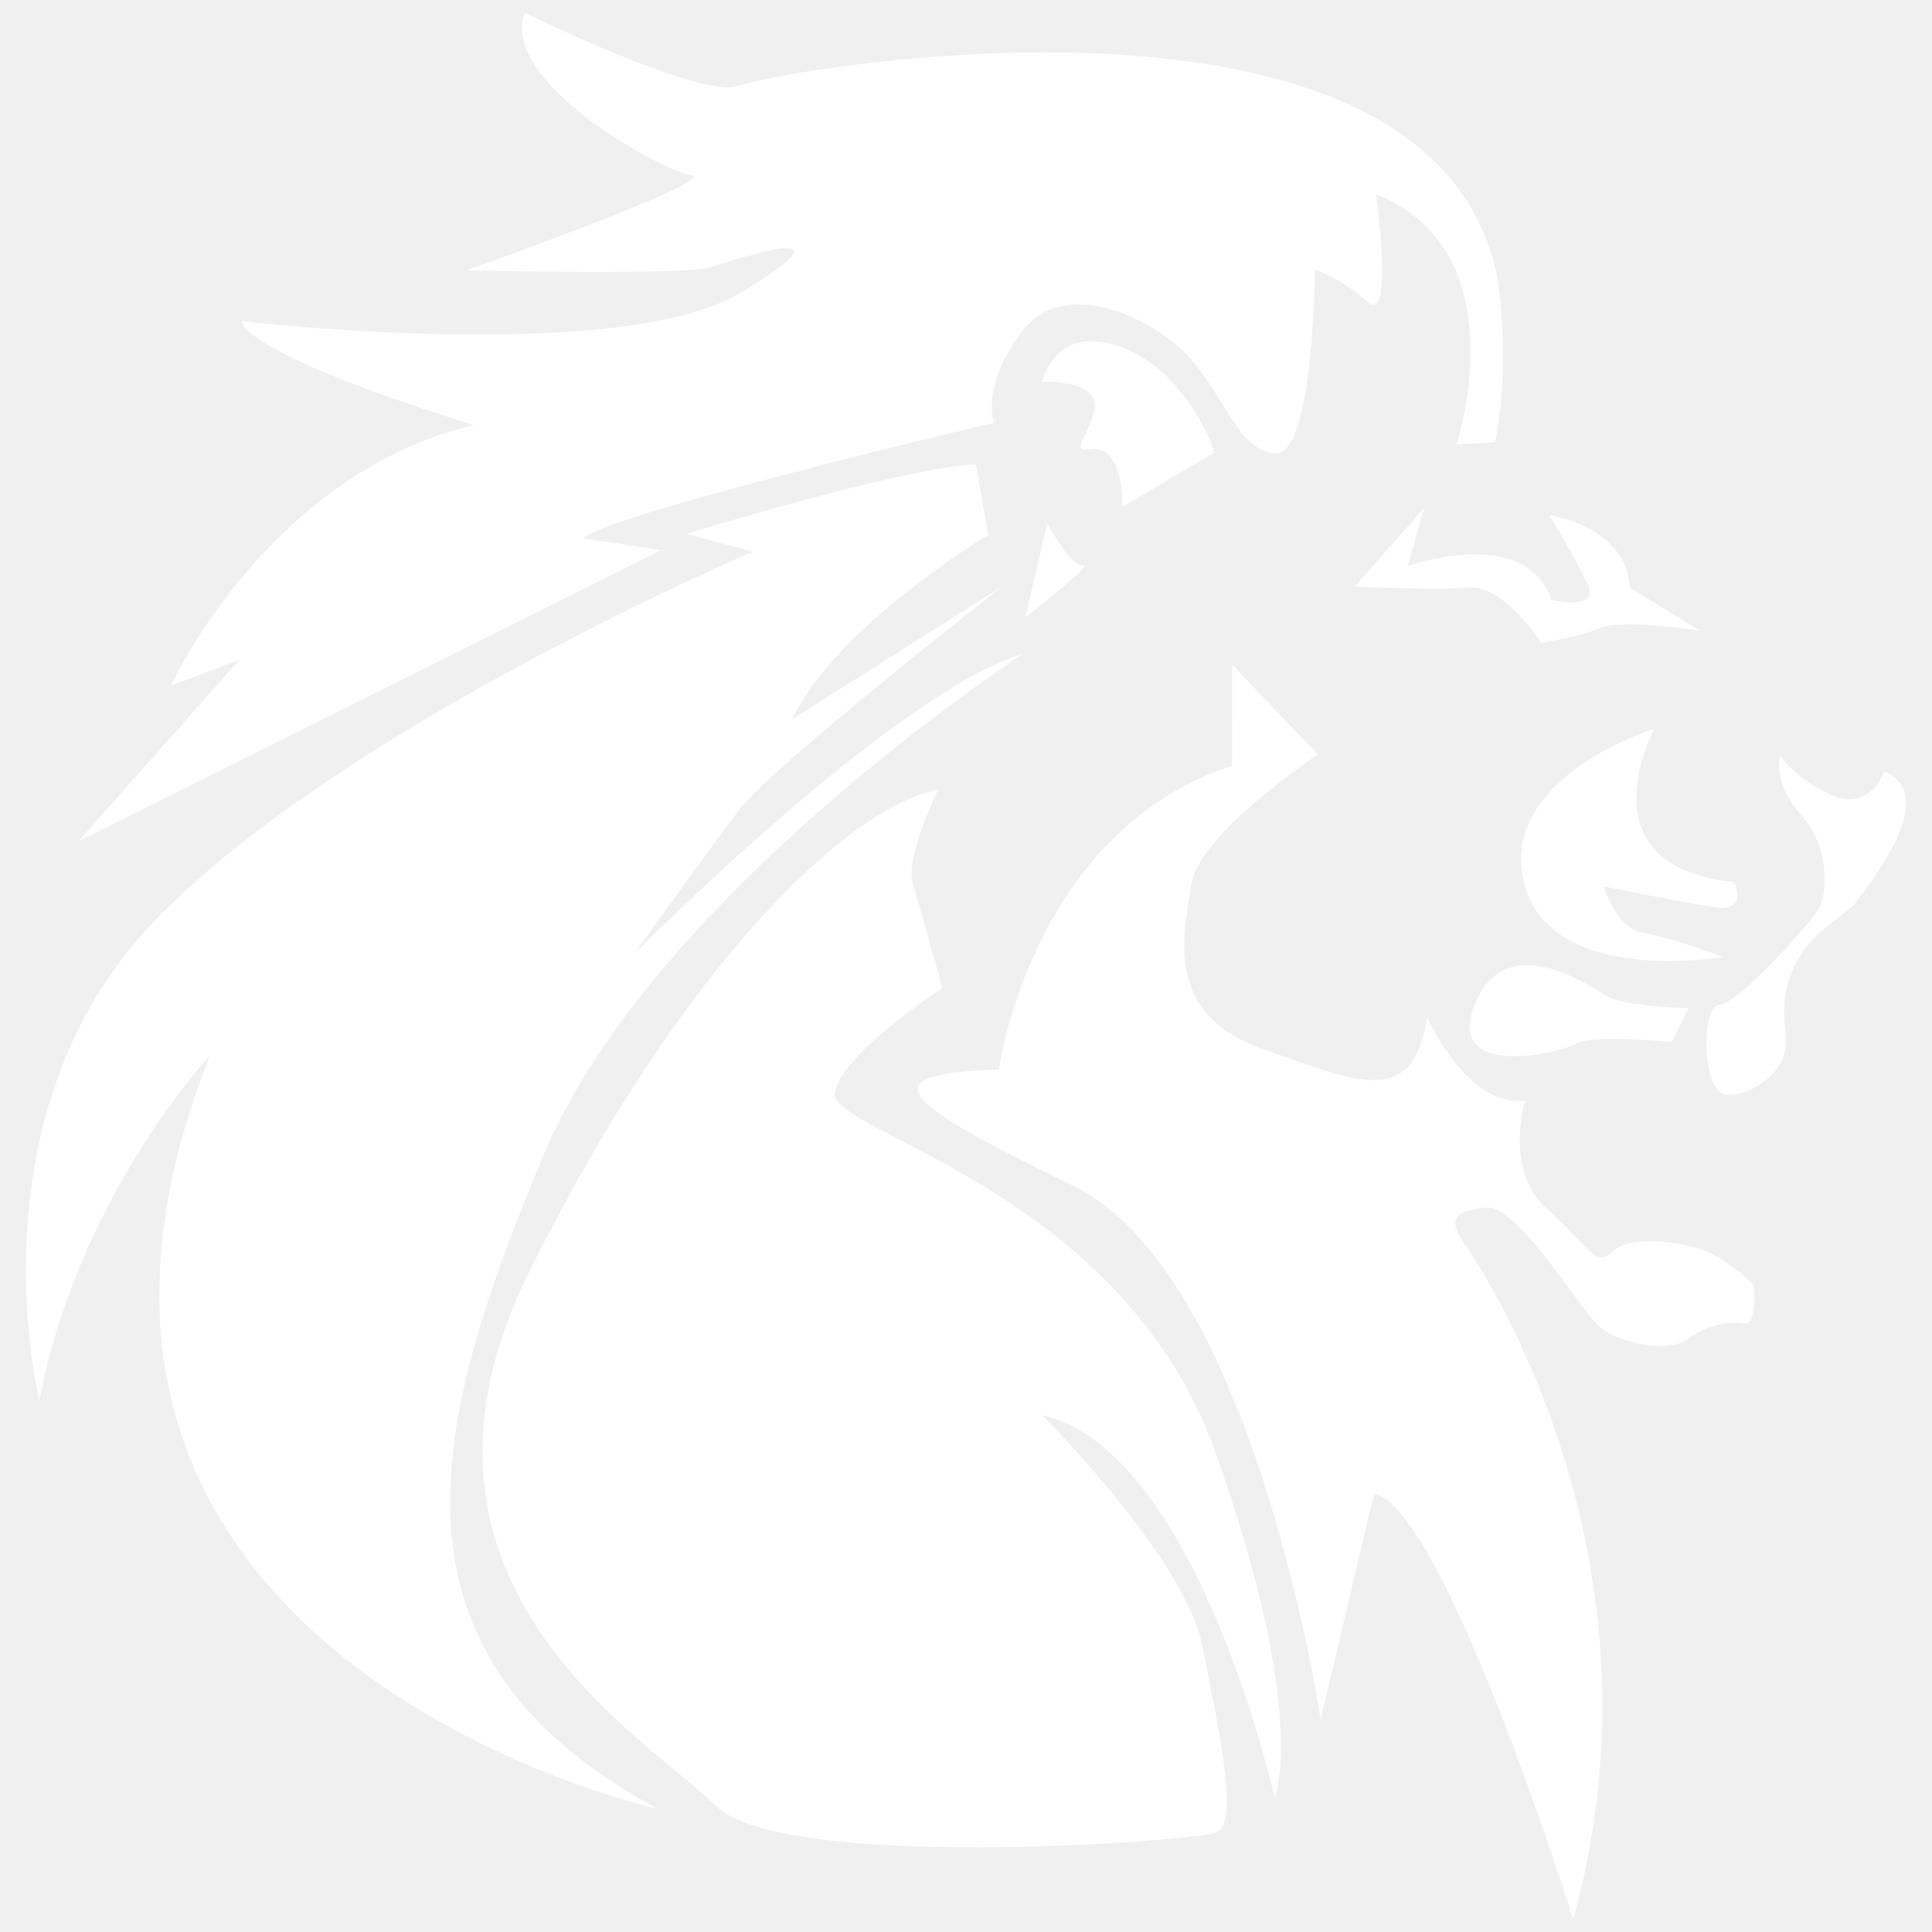
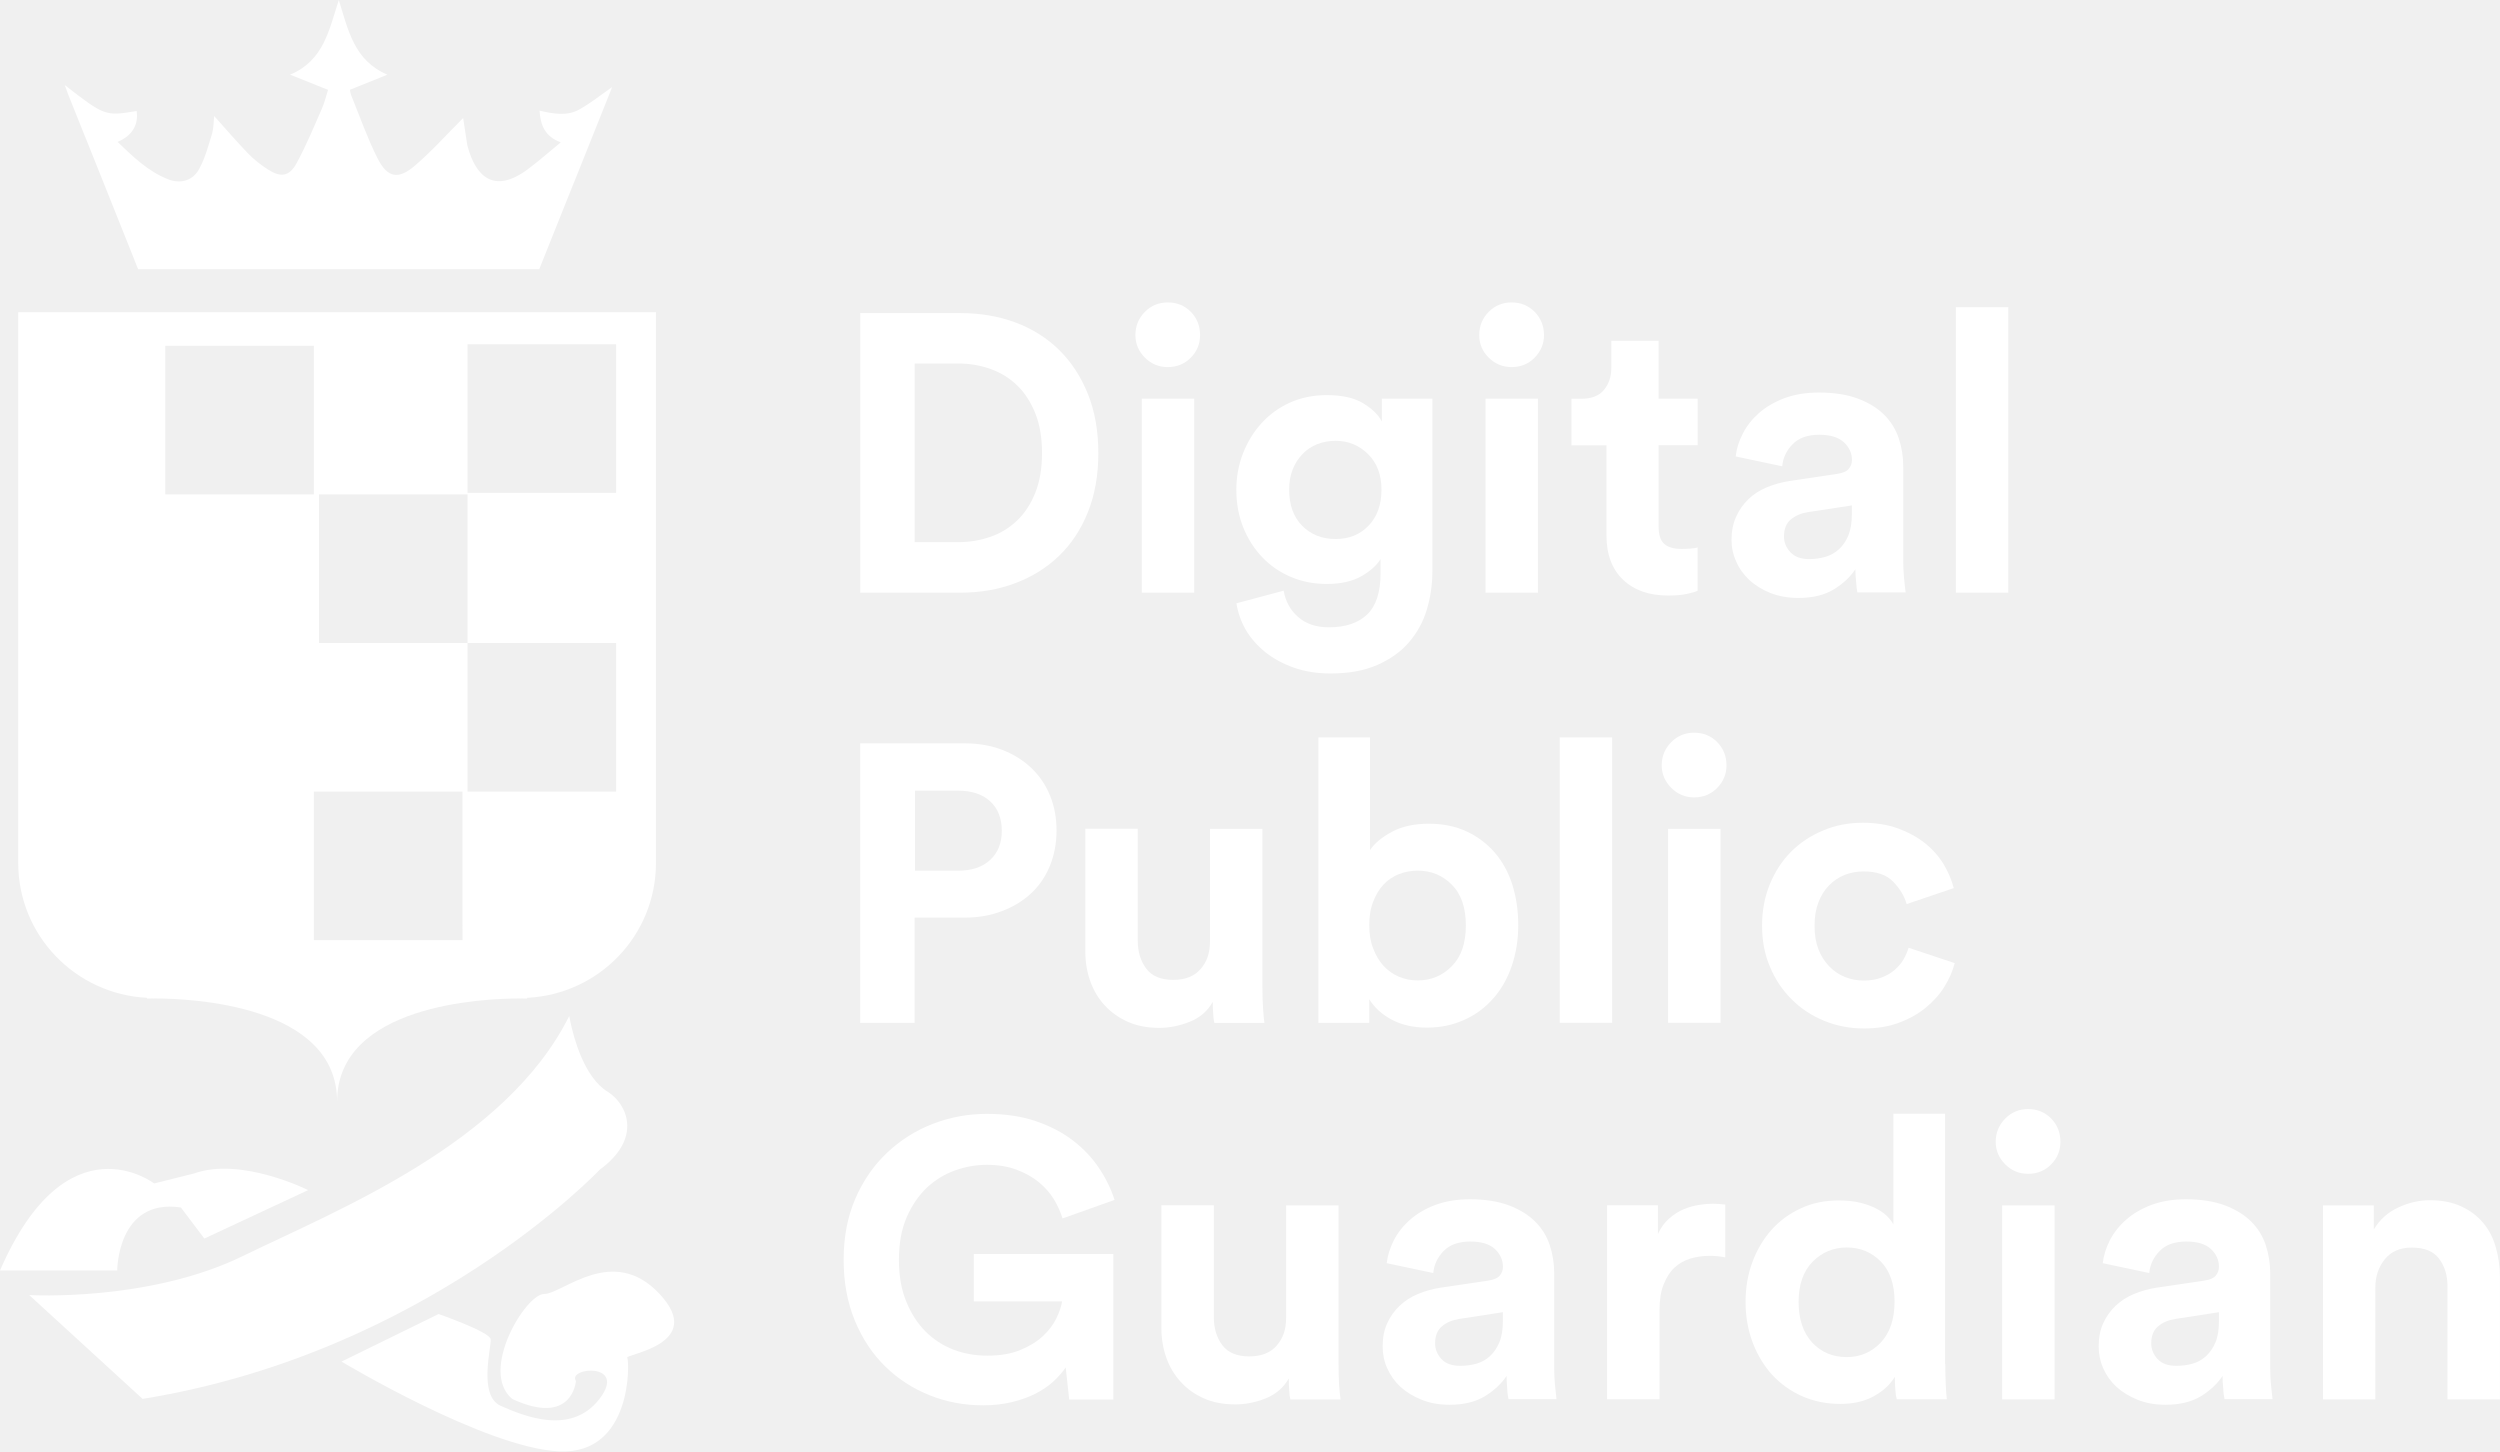
- <svg xmlns="http://www.w3.org/2000/svg" width="70px" height="70px" viewBox="0 0 70 70" version="1.1">
-   <defs />
-   <g id="Page-1" stroke="none" stroke-width="1" fill="none" fill-rule="evenodd">
-     <g id="noun_184473_cc" fill="#FFFFFF">
-       <g id="Group">
-         <path d="M52.773,16.101 C52.773,16.101 55.073,9.138 49.859,7.035 C49.859,7.035 50.515,11.811 49.544,10.934 C48.57,10.056 47.643,9.77 47.643,9.77 C47.643,9.77 47.596,16.487 46.221,16.424 C44.844,16.364 44.337,14.238 43.022,12.872 C41.707,11.503 38.61,10.009 37.067,11.971 C35.524,13.93 36.005,15.319 36.005,15.319 C36.005,15.319 22.368,18.524 21.113,19.499 L23.952,19.931 L2.84,30.479 L8.677,23.905 L6.185,24.846 C6.185,24.846 9.698,17.187 17.166,15.398 C17.166,15.398 9.223,13.017 8.738,11.631 C8.738,11.631 22.471,13.27 26.894,10.575 C31.316,7.884 26.665,9.369 25.785,9.677 C24.911,9.985 16.911,9.796 16.911,9.796 C16.911,9.796 26.131,6.512 25.048,6.349 C23.962,6.186 18.083,2.955 19.015,0.466 C19.015,0.466 25.459,3.633 26.782,3.101 C28.109,2.57 51.88,-1.731 54.248,10.039 C54.248,10.039 54.763,13.04 54.172,16.023 L52.773,16.101 L52.773,16.101 Z" id="Shape" />
-         <path d="M44.012,16.385 L40.668,18.364 C40.668,18.364 40.742,16.035 39.459,16.283 C38.178,16.524 41.629,13.827 37.756,13.827 C37.756,13.827 38.127,12.276 39.641,12.362 C41.148,12.44 43.027,13.749 44.012,16.385 L44.012,16.385 Z" id="Shape" />
-         <path d="M35.362,16.831 L35.806,19.382 C35.806,19.382 30.325,22.651 28.702,26.06 L36.352,21.221 C36.352,21.221 28.036,27.714 26.826,29.285 C25.622,30.858 22.983,34.555 22.983,34.555 C22.983,34.555 32.297,25.139 37.087,23.677 C37.087,23.677 23.578,32.451 19.649,41.948 C15.716,51.44 13.339,59.86 23.827,65.538 C23.827,65.538 -1.085,60.018 7.617,38.226 C7.617,38.226 2.824,43.351 1.429,50.744 C1.429,50.744 -1.16,40.412 5.579,33.387 C12.318,26.362 27.269,19.993 27.269,19.993 L24.873,19.342 C24.876,19.338 32.864,16.889 35.362,16.831 L35.362,16.831 Z" id="Shape" />
-         <path d="M37.945,18.975 C37.945,18.975 38.808,20.569 39.238,20.486 C39.664,20.404 37.15,22.366 37.15,22.366 L37.945,18.975 L37.945,18.975 Z" id="Shape" />
-         <path d="M33.991,28.614 C33.991,28.614 32.789,31.062 33.068,31.985 C33.339,32.902 34.148,35.802 34.148,35.802 C34.148,35.802 30.466,38.169 30.249,39.604 C30.034,41.032 40.658,43.081 44.053,52.661 C47.448,62.243 46.18,65.12 46.18,65.12 C46.18,65.12 43.375,52.556 37.757,51.268 C37.757,51.268 42.926,56.438 43.555,59.604 C44.184,62.77 44.923,66.098 44.047,66.407 C43.168,66.714 28.327,67.827 25.922,65.415 C23.522,63.003 13.569,57.407 19.161,46.112 C24.743,34.821 30.862,29.162 33.991,28.614 L33.991,28.614 Z" id="Shape" />
-         <path d="M61.585,22.847 C61.585,22.847 58.74,22.417 57.999,22.741 C57.259,23.067 55.839,23.293 55.839,23.293 C55.839,23.293 54.494,21.188 53.235,21.287 C51.973,21.393 49.088,21.249 49.088,21.249 L51.599,18.408 L50.998,20.515 C50.998,20.515 55.25,18.963 56.215,21.737 C56.215,21.737 57.948,22.149 57.539,21.207 C57.129,20.269 56.125,18.658 56.125,18.658 C56.125,18.658 58.969,19.089 59.049,21.291 L61.585,22.847 L61.585,22.847 Z" id="Shape" />
-         <path d="M68.281,27.953 C68.281,27.953 67.796,29.34 66.482,28.853 C65.177,28.363 64.492,27.377 64.492,27.377 C64.492,27.377 64.209,28.361 65.271,29.544 C66.339,30.732 66.214,32.467 65.855,32.998 C65.497,33.531 62.994,36.37 62.295,36.407 C61.597,36.447 61.683,39.532 62.496,39.657 C63.308,39.78 64.54,38.941 64.67,38.084 C64.799,37.229 64.365,36.434 64.99,35.061 C65.608,33.696 66.936,33.165 67.293,32.631 C67.652,32.099 70.359,28.853 68.281,27.953 L68.281,27.953 Z" id="Shape" />
-         <path d="M62.833,31.954 C62.833,31.954 63.354,33.059 62.139,32.876 C60.923,32.689 58.104,32.115 58.104,32.115 C58.104,32.115 58.561,33.646 59.506,33.789 C60.453,33.934 62.422,34.671 62.422,34.671 C62.422,34.671 56.163,35.774 55.216,31.972 C54.27,28.174 59.938,26.401 59.938,26.401 C59.938,26.401 57.238,31.403 62.833,31.954 L62.833,31.954 Z" id="Shape" />
-         <path d="M44.643,24.085 L47.751,27.332 C47.751,27.332 43.441,30.191 43.162,32.051 C42.877,33.906 42.174,36.727 45.721,37.995 C49.268,39.263 51.208,40.141 51.706,36.849 C51.706,36.849 53.146,40.142 55.264,39.878 C55.264,39.878 54.466,42.388 56.053,43.8 C57.639,45.21 57.802,45.966 58.451,45.331 C59.101,44.694 61.263,45.022 62.037,45.436 C62.805,45.839 63.527,46.54 63.527,46.54 C63.527,46.54 63.716,48.03 63.177,47.946 C62.631,47.866 61.779,48.028 61.152,48.518 C60.523,49.007 58.629,48.723 57.904,48.024 C57.179,47.331 54.967,43.637 53.845,43.753 C52.72,43.876 52.406,44.126 53.083,45.101 C53.765,46.083 60.638,56.489 56.997,69.534 C56.997,69.534 52.334,54.646 49.783,54.114 L47.848,62.302 C47.848,62.302 45.452,46.145 38.873,42.956 C32.3,39.768 31.595,38.93 36.191,38.746 C36.191,38.746 37.353,30.149 44.638,27.743 L44.643,24.085 L44.643,24.085 Z" id="Shape" />
-         <path d="M61.17,36.53 L60.568,37.753 C60.568,37.753 57.703,37.469 57.101,37.816 C56.492,38.164 52.33,39.138 53.437,36.379 C54.549,33.626 57.558,35.691 58.189,36.078 C58.827,36.468 61.17,36.53 61.17,36.53 L61.17,36.53 Z" id="Shape" />
-       </g>
-     </g>
+ <svg xmlns="http://www.w3.org/2000/svg" version="1.1" id="Ebene_1" x="0px" y="0px" width="46.664px" height="27.093px" viewBox="7.311 16.184 46.664 27.093" enable-background="new 7.311 16.184 46.664 27.093" xml:space="preserve">
+   <g>
+     <path fill="#FFFFFF" d="M18.479,18.456c0.089-0.219,0.176-0.439,0.258-0.647c-0.205,0.142-0.398,0.299-0.614,0.419   c-0.229,0.128-0.483,0.081-0.741,0.021c0.017,0.277,0.105,0.485,0.396,0.592c-0.218,0.179-0.41,0.349-0.614,0.501   c-0.642,0.478-0.974,0.12-1.121-0.413c-0.008-0.027-0.013-0.056-0.017-0.083c-0.025-0.164-0.051-0.327-0.07-0.459   c-0.297,0.296-0.582,0.617-0.904,0.892c-0.31,0.264-0.51,0.223-0.694-0.14c-0.189-0.374-0.327-0.772-0.486-1.161   c-0.019-0.044-0.024-0.092-0.03-0.118c0.246-0.1,0.473-0.191,0.7-0.282c-0.626-0.267-0.731-0.834-0.907-1.394   c-0.182,0.556-0.278,1.13-0.91,1.394c0.232,0.093,0.463,0.186,0.709,0.283c-0.034,0.107-0.062,0.229-0.111,0.342   c-0.153,0.348-0.297,0.701-0.479,1.033c-0.135,0.244-0.295,0.264-0.53,0.112c-0.134-0.085-0.262-0.185-0.372-0.299   c-0.216-0.223-0.418-0.46-0.633-0.699c-0.013,0.115-0.01,0.227-0.039,0.327c-0.07,0.226-0.13,0.46-0.244,0.665   c-0.119,0.22-0.354,0.277-0.578,0.188c-0.375-0.147-0.654-0.422-0.943-0.698c0.271-0.111,0.396-0.319,0.356-0.576   c-0.587,0.098-0.595,0.095-1.341-0.484c0.027,0.075,0.045,0.127,0.064,0.177c0.437,1.086,0.872,2.173,1.305,3.26h7.487   C17.742,20.292,18.11,19.374,18.479,18.456z" />
+   </g>
+   <g>
+     <path fill="#FFFFFF" d="M17.936,35.148c0,0,0.006,0.039,0.021,0.105c0.058,0.281,0.254,1.043,0.7,1.311   c0.352,0.222,0.66,0.859-0.154,1.455c0,0-3.219,3.416-8.531,4.276l-2.116-1.938c0,0,2.226,0.132,3.989-0.729   C13.608,38.77,16.752,37.525,17.936,35.148z" />
+     <path fill="#FFFFFF" d="M7.311,39.898h2.188c0,0,0-1.352,1.188-1.176l0.438,0.58l1.938-0.904c0,0-1.25-0.625-2.125-0.312   l-0.75,0.188C10.186,38.273,8.561,37.023,7.311,39.898z" />
+     <path fill="#FFFFFF" d="M18.061,41.962c0,0-0.062,0.856-1.188,0.335c-0.625-0.521,0.25-1.96,0.594-1.96   c0.344,0,1.281-0.938,2.156,0s-0.646,1.125-0.604,1.188c0.042,0.062,0.104,1.812-1.271,1.75c-1.375-0.062-4.062-1.676-4.062-1.676   l1.812-0.888c0,0,0.955,0.333,0.972,0.47c0.017,0.135-0.238,1.058,0.188,1.244c0.426,0.188,1.311,0.561,1.842-0.129   S17.895,41.703,18.061,41.962z" />
+   </g>
+   <path fill="#FFFFFF" d="M7.651,22.012V32.29c0,1.354,1.068,2.453,2.407,2.519l-0.003,0.014c0,0,0.045-0.002,0.111-0.002  c0.006,0,0.01,0.002,0.016,0.002c0.006,0,0.011-0.002,0.017-0.002c0.658,0,3.404,0.113,3.404,1.926c0-1.814,2.749-1.926,3.405-1.926  c0.006,0,0.012,0.002,0.018,0.002c0.004,0,0.01-0.002,0.014-0.002c0.066,0,0.111,0.002,0.111,0.002l-0.003-0.014  c1.34-0.064,2.407-1.162,2.407-2.519V22.012H7.651z M10.396,25.412v-2.774h2.774v2.774H10.396z M15.944,33.732H13.17V30.96h2.773  L15.944,33.732L15.944,33.732z M18.811,30.96h-2.773v-2.774h-2.773v-2.774h2.773v2.774h2.773V30.96z M18.811,25.384h-2.773V22.61  h2.773V25.384z" />
+   <g>
+     <path fill="#FFFFFF" d="M23.368,27.246v-5.218h1.869c0.373,0,0.716,0.059,1.03,0.176c0.314,0.118,0.586,0.289,0.813,0.512   c0.227,0.223,0.407,0.497,0.537,0.821c0.13,0.324,0.195,0.691,0.195,1.104s-0.065,0.78-0.195,1.104   c-0.13,0.324-0.311,0.596-0.541,0.817s-0.503,0.39-0.817,0.508c-0.313,0.118-0.656,0.177-1.029,0.177L23.368,27.246L23.368,27.246z    M25.193,26.304c0.211,0,0.412-0.033,0.604-0.1c0.191-0.066,0.357-0.168,0.5-0.305c0.143-0.137,0.256-0.311,0.339-0.519   s0.125-0.455,0.125-0.74c0-0.284-0.042-0.531-0.125-0.739s-0.194-0.382-0.335-0.519c-0.14-0.137-0.305-0.24-0.496-0.309   c-0.191-0.069-0.393-0.104-0.604-0.104h-0.817v3.334H25.193z" />
+     <path fill="#FFFFFF" d="M28.504,22.44c0-0.172,0.06-0.316,0.177-0.435c0.117-0.118,0.26-0.176,0.427-0.176   c0.172,0,0.315,0.059,0.431,0.176c0.115,0.118,0.172,0.263,0.172,0.435c0,0.162-0.057,0.302-0.172,0.419   c-0.116,0.118-0.259,0.177-0.431,0.177c-0.167,0-0.31-0.059-0.427-0.177C28.564,22.741,28.504,22.602,28.504,22.44z M28.623,27.246   v-3.621h0.979v3.621H28.623z" />
+     <path fill="#FFFFFF" d="M31.271,27.209c0.035,0.201,0.125,0.365,0.272,0.493c0.146,0.128,0.338,0.191,0.574,0.191   c0.309,0,0.545-0.08,0.713-0.239c0.166-0.16,0.25-0.416,0.25-0.77V26.62c-0.074,0.118-0.192,0.225-0.36,0.32   c-0.166,0.096-0.384,0.144-0.646,0.144c-0.24,0-0.463-0.044-0.67-0.132c-0.205-0.088-0.385-0.211-0.533-0.368   c-0.15-0.157-0.268-0.342-0.354-0.555c-0.086-0.214-0.129-0.448-0.129-0.703c0-0.24,0.041-0.467,0.125-0.681   c0.084-0.214,0.198-0.401,0.346-0.563s0.324-0.29,0.529-0.383c0.207-0.093,0.436-0.14,0.686-0.14c0.289,0,0.518,0.051,0.684,0.154   c0.168,0.103,0.283,0.216,0.346,0.339v-0.427h0.943v3.231c0,0.25-0.037,0.489-0.107,0.718c-0.069,0.228-0.184,0.429-0.334,0.604   c-0.151,0.174-0.35,0.314-0.59,0.419s-0.529,0.158-0.869,0.158c-0.25,0-0.477-0.036-0.68-0.107s-0.381-0.167-0.533-0.287   c-0.151-0.12-0.274-0.26-0.369-0.419c-0.091-0.159-0.149-0.325-0.175-0.497L31.271,27.209z M32.242,26.245   c0.252,0,0.455-0.083,0.615-0.25s0.24-0.39,0.24-0.67c0-0.28-0.084-0.501-0.252-0.666c-0.166-0.164-0.367-0.247-0.604-0.247   c-0.121,0-0.236,0.021-0.343,0.062c-0.104,0.042-0.196,0.103-0.274,0.184s-0.142,0.178-0.185,0.291   c-0.045,0.113-0.065,0.238-0.065,0.375c0,0.285,0.08,0.509,0.242,0.673C31.779,26.163,31.988,26.245,32.242,26.245z" />
+     <path fill="#FFFFFF" d="M34.922,22.44c0-0.172,0.059-0.316,0.176-0.435c0.119-0.118,0.262-0.176,0.428-0.176   c0.173,0,0.314,0.059,0.431,0.176c0.114,0.118,0.174,0.263,0.174,0.435c0,0.162-0.06,0.302-0.174,0.419   c-0.115,0.117-0.258,0.177-0.431,0.177c-0.166,0-0.309-0.059-0.428-0.177C34.98,22.742,34.922,22.602,34.922,22.44z M35.039,27.246   v-3.621h0.979v3.621H35.039z" />
+     <path fill="#FFFFFF" d="M38.27,23.625h0.729v0.869H38.27v1.516c0,0.157,0.035,0.266,0.107,0.328c0.07,0.061,0.178,0.092,0.32,0.092   c0.059,0,0.117-0.002,0.176-0.007s0.102-0.012,0.125-0.022v0.81c-0.043,0.02-0.111,0.039-0.201,0.059   c-0.092,0.02-0.207,0.03-0.35,0.03c-0.354,0-0.633-0.098-0.84-0.294c-0.205-0.196-0.31-0.471-0.31-0.825v-1.685h-0.653v-0.869   h0.184c0.191,0,0.332-0.055,0.422-0.166c0.092-0.11,0.137-0.247,0.137-0.408v-0.508h0.883V23.625z" />
+     <path fill="#FFFFFF" d="M39.631,26.259c0-0.162,0.029-0.305,0.086-0.43c0.055-0.125,0.133-0.234,0.23-0.328   c0.097-0.094,0.213-0.167,0.342-0.221c0.131-0.054,0.271-0.093,0.424-0.118l0.891-0.133c0.104-0.015,0.174-0.045,0.213-0.092   s0.062-0.102,0.062-0.166c0-0.128-0.051-0.238-0.151-0.332c-0.101-0.093-0.254-0.14-0.459-0.14c-0.218,0-0.384,0.059-0.498,0.177   c-0.115,0.118-0.181,0.255-0.193,0.412l-0.869-0.184c0.014-0.142,0.059-0.285,0.133-0.427c0.072-0.143,0.174-0.27,0.301-0.383   c0.129-0.113,0.285-0.205,0.471-0.276c0.188-0.071,0.402-0.107,0.648-0.107c0.285,0,0.527,0.038,0.729,0.114   c0.203,0.076,0.365,0.177,0.49,0.302s0.215,0.271,0.271,0.438s0.084,0.341,0.084,0.522v1.781c0,0.098,0.006,0.203,0.016,0.313   s0.021,0.198,0.029,0.261H41.98c-0.01-0.049-0.018-0.117-0.024-0.202c-0.009-0.086-0.013-0.163-0.013-0.232   c-0.092,0.142-0.227,0.268-0.399,0.375c-0.174,0.108-0.396,0.162-0.666,0.162c-0.19,0-0.362-0.031-0.521-0.092   c-0.153-0.062-0.285-0.143-0.393-0.243c-0.107-0.1-0.191-0.216-0.246-0.346C39.66,26.538,39.631,26.402,39.631,26.259z    M41.082,26.62c0.102,0,0.201-0.014,0.297-0.041c0.096-0.027,0.18-0.074,0.254-0.14s0.133-0.152,0.178-0.258   c0.043-0.105,0.066-0.239,0.066-0.401v-0.162l-0.818,0.125c-0.127,0.02-0.233,0.065-0.32,0.136   c-0.086,0.071-0.129,0.178-0.129,0.32c0,0.108,0.039,0.205,0.119,0.291C40.807,26.577,40.924,26.62,41.082,26.62z" />
+     <path fill="#FFFFFF" d="M43.818,27.246v-5.328h0.979v5.328H43.818z" />
+     <path fill="#FFFFFF" d="M24.383,33.312v1.965h-1.016v-5.218h1.95c0.255,0,0.488,0.04,0.699,0.121   c0.211,0.081,0.393,0.194,0.545,0.339c0.152,0.145,0.268,0.315,0.35,0.516c0.08,0.197,0.121,0.415,0.121,0.65   c0,0.234-0.041,0.453-0.121,0.654c-0.082,0.201-0.197,0.373-0.35,0.516c-0.152,0.143-0.334,0.254-0.545,0.334   c-0.211,0.082-0.444,0.123-0.699,0.123H24.383z M25.193,32.436c0.255,0,0.455-0.066,0.6-0.201s0.217-0.315,0.217-0.541   c0-0.235-0.072-0.42-0.217-0.553s-0.345-0.199-0.6-0.199H24.39v1.494H25.193z" />
+     <path fill="#FFFFFF" d="M29.977,35.275c-0.01-0.039-0.018-0.096-0.021-0.168c-0.006-0.074-0.008-0.147-0.008-0.222   c-0.098,0.173-0.242,0.296-0.43,0.371c-0.19,0.076-0.379,0.114-0.571,0.114c-0.221,0-0.416-0.038-0.586-0.114   c-0.169-0.075-0.312-0.178-0.43-0.306c-0.118-0.127-0.207-0.278-0.27-0.452c-0.061-0.174-0.092-0.358-0.092-0.556v-2.289h0.979   v2.09c0,0.206,0.053,0.38,0.158,0.52c0.105,0.141,0.273,0.211,0.505,0.211c0.221,0,0.39-0.066,0.507-0.199   c0.119-0.133,0.178-0.305,0.178-0.516v-2.104h0.979v2.966c0,0.143,0.004,0.271,0.012,0.387c0.006,0.115,0.016,0.205,0.025,0.27   h-0.935V35.275z" />
+     <path fill="#FFFFFF" d="M31.92,35.275v-5.327h0.963v2.104c0.084-0.127,0.221-0.241,0.41-0.342c0.188-0.101,0.418-0.151,0.688-0.151   c0.265,0,0.5,0.049,0.707,0.145c0.205,0.096,0.381,0.229,0.525,0.396s0.254,0.369,0.328,0.601c0.072,0.231,0.109,0.481,0.109,0.751   c0,0.273-0.041,0.527-0.121,0.762s-0.195,0.436-0.346,0.607c-0.151,0.171-0.33,0.306-0.541,0.399   c-0.211,0.097-0.443,0.145-0.699,0.145c-0.25,0-0.467-0.05-0.65-0.146c-0.186-0.099-0.326-0.226-0.424-0.383v0.44H31.92z    M34.672,33.459c0-0.334-0.088-0.588-0.262-0.762c-0.174-0.176-0.387-0.262-0.637-0.262c-0.121,0-0.238,0.021-0.351,0.065   c-0.108,0.044-0.205,0.108-0.286,0.194c-0.08,0.087-0.146,0.193-0.193,0.32c-0.051,0.127-0.074,0.274-0.074,0.441   c0,0.161,0.023,0.307,0.074,0.434c0.049,0.129,0.113,0.235,0.193,0.324c0.081,0.088,0.178,0.155,0.286,0.202   c0.111,0.047,0.229,0.069,0.351,0.069c0.25,0,0.463-0.088,0.637-0.266C34.584,34.044,34.672,33.792,34.672,33.459z" />
+     <path fill="#FFFFFF" d="M36.424,35.275v-5.327h0.979v5.327H36.424z" />
+     <path fill="#FFFFFF" d="M38.328,30.471c0-0.172,0.061-0.316,0.178-0.435c0.117-0.117,0.26-0.176,0.426-0.176   c0.172,0,0.316,0.059,0.432,0.176c0.115,0.118,0.173,0.263,0.173,0.435c0,0.161-0.058,0.302-0.173,0.419   c-0.114,0.117-0.26,0.178-0.432,0.178c-0.166,0-0.309-0.061-0.426-0.178C38.389,30.771,38.328,30.632,38.328,30.471z    M38.447,35.275v-3.62h0.979v3.62H38.447z" />
+     <path fill="#FFFFFF" d="M42.098,32.45c-0.129,0-0.248,0.022-0.356,0.065c-0.111,0.045-0.207,0.109-0.291,0.195   s-0.15,0.191-0.199,0.319s-0.071,0.271-0.071,0.435s0.022,0.307,0.071,0.436c0.049,0.127,0.117,0.234,0.203,0.322   c0.086,0.09,0.185,0.155,0.295,0.199c0.108,0.044,0.229,0.066,0.354,0.066c0.123,0,0.232-0.02,0.328-0.057s0.178-0.084,0.246-0.144   s0.125-0.125,0.166-0.198c0.041-0.074,0.072-0.145,0.092-0.214l0.861,0.287c-0.039,0.151-0.104,0.301-0.195,0.444   c-0.09,0.146-0.207,0.274-0.35,0.391s-0.309,0.209-0.5,0.279c-0.191,0.072-0.408,0.106-0.648,0.106   c-0.264,0-0.514-0.048-0.746-0.144c-0.233-0.096-0.436-0.229-0.606-0.401c-0.172-0.171-0.308-0.374-0.403-0.606   c-0.101-0.232-0.148-0.489-0.148-0.77c0-0.279,0.049-0.537,0.145-0.771c0.096-0.235,0.229-0.438,0.396-0.607   c0.17-0.169,0.369-0.302,0.598-0.396c0.227-0.097,0.475-0.145,0.738-0.145c0.246,0,0.465,0.036,0.658,0.105   c0.195,0.072,0.363,0.164,0.506,0.276c0.141,0.113,0.256,0.243,0.346,0.39c0.088,0.147,0.152,0.297,0.191,0.449L42.9,33.059   c-0.043-0.151-0.129-0.291-0.254-0.42C42.521,32.511,42.338,32.45,42.098,32.45z" />
+     <path fill="#FFFFFF" d="M27.268,42.305l-0.065-0.597c-0.06,0.088-0.136,0.175-0.229,0.261c-0.094,0.086-0.205,0.162-0.336,0.229   c-0.129,0.065-0.275,0.118-0.438,0.157c-0.162,0.039-0.341,0.06-0.537,0.06c-0.354,0-0.688-0.062-1-0.188   c-0.314-0.125-0.591-0.305-0.828-0.537c-0.238-0.232-0.428-0.518-0.567-0.854c-0.14-0.337-0.21-0.716-0.21-1.138   c0-0.423,0.072-0.802,0.217-1.138c0.146-0.336,0.342-0.621,0.59-0.856c0.248-0.235,0.531-0.416,0.854-0.541   c0.321-0.125,0.658-0.188,1.012-0.188c0.344,0,0.648,0.045,0.916,0.137c0.268,0.091,0.5,0.213,0.695,0.363   c0.197,0.152,0.358,0.324,0.486,0.517c0.127,0.19,0.223,0.388,0.287,0.589l-0.972,0.346c-0.034-0.117-0.087-0.234-0.158-0.354   c-0.071-0.117-0.165-0.225-0.28-0.32c-0.115-0.095-0.254-0.174-0.415-0.234c-0.162-0.062-0.349-0.093-0.56-0.093   c-0.196,0-0.393,0.034-0.589,0.103c-0.196,0.07-0.372,0.177-0.526,0.32c-0.154,0.146-0.281,0.329-0.379,0.553   c-0.098,0.224-0.146,0.49-0.146,0.799c0,0.295,0.045,0.554,0.136,0.775c0.091,0.225,0.211,0.41,0.36,0.561   c0.15,0.148,0.324,0.263,0.522,0.339c0.198,0.076,0.409,0.112,0.63,0.112c0.24,0,0.445-0.034,0.617-0.105   c0.172-0.07,0.313-0.158,0.424-0.261c0.11-0.104,0.193-0.214,0.25-0.331c0.057-0.118,0.092-0.225,0.107-0.316h-1.648v-0.884h2.604   v2.716H27.268L27.268,42.305z" />
+     <path fill="#FFFFFF" d="M31.396,42.305c-0.01-0.039-0.019-0.097-0.021-0.17c-0.006-0.074-0.008-0.146-0.008-0.221   c-0.098,0.172-0.242,0.295-0.43,0.371c-0.189,0.076-0.379,0.113-0.57,0.113c-0.221,0-0.416-0.037-0.586-0.113   c-0.17-0.076-0.313-0.178-0.43-0.307c-0.118-0.127-0.207-0.277-0.27-0.451c-0.061-0.174-0.092-0.359-0.092-0.557v-2.289h0.979v2.09   c0,0.207,0.053,0.381,0.158,0.521s0.273,0.21,0.504,0.21c0.222,0,0.392-0.066,0.509-0.199c0.118-0.133,0.178-0.304,0.178-0.515   v-2.104h0.979v2.965c0,0.144,0.004,0.271,0.01,0.388c0.008,0.114,0.019,0.205,0.027,0.269H31.396L31.396,42.305z" />
+     <path fill="#FFFFFF" d="M33.119,41.316c0-0.161,0.027-0.306,0.084-0.431s0.133-0.233,0.232-0.327   c0.098-0.093,0.211-0.166,0.342-0.221c0.131-0.054,0.271-0.094,0.424-0.118l0.891-0.132c0.102-0.015,0.174-0.046,0.213-0.093   c0.039-0.046,0.059-0.103,0.059-0.165c0-0.128-0.051-0.238-0.149-0.331c-0.103-0.094-0.254-0.14-0.461-0.14   c-0.215,0-0.381,0.059-0.496,0.176c-0.114,0.117-0.18,0.256-0.194,0.412l-0.869-0.184c0.016-0.144,0.061-0.285,0.133-0.428   c0.074-0.143,0.174-0.27,0.303-0.383c0.127-0.112,0.283-0.205,0.471-0.276c0.187-0.069,0.402-0.106,0.646-0.106   c0.285,0,0.527,0.039,0.73,0.115c0.198,0.075,0.362,0.176,0.487,0.301s0.218,0.271,0.272,0.438   c0.056,0.167,0.084,0.343,0.084,0.522v1.781c0,0.099,0.005,0.201,0.015,0.312c0.011,0.11,0.021,0.198,0.028,0.262h-0.896   c-0.01-0.049-0.021-0.116-0.024-0.202c-0.008-0.086-0.012-0.162-0.012-0.231c-0.095,0.143-0.228,0.268-0.4,0.376   c-0.176,0.107-0.396,0.162-0.666,0.162c-0.191,0-0.365-0.031-0.52-0.094c-0.154-0.061-0.285-0.142-0.396-0.242   c-0.107-0.101-0.188-0.215-0.246-0.346C33.146,41.596,33.119,41.46,33.119,41.316z M34.568,41.678c0.104,0,0.203-0.013,0.299-0.039   c0.096-0.027,0.18-0.074,0.254-0.141c0.072-0.066,0.131-0.152,0.176-0.258c0.045-0.106,0.066-0.239,0.066-0.401v-0.162   l-0.816,0.126c-0.129,0.021-0.234,0.064-0.32,0.137c-0.086,0.071-0.129,0.178-0.129,0.319c0,0.107,0.039,0.205,0.117,0.291   S34.412,41.678,34.568,41.678z" />
+     <path fill="#FFFFFF" d="M39.514,39.654c-0.098-0.021-0.195-0.029-0.295-0.029c-0.127,0-0.246,0.018-0.359,0.052   c-0.112,0.034-0.211,0.091-0.295,0.169s-0.149,0.184-0.201,0.312c-0.053,0.13-0.077,0.293-0.077,0.488v1.656h-0.979v-3.621h0.949   v0.537c0.053-0.117,0.123-0.214,0.209-0.289c0.086-0.076,0.178-0.135,0.273-0.174c0.096-0.04,0.191-0.066,0.287-0.081   s0.182-0.022,0.26-0.022c0.039,0,0.078,0.002,0.115,0.005c0.037,0.002,0.074,0.006,0.113,0.011V39.654L39.514,39.654z" />
+     <path fill="#FFFFFF" d="M43.621,41.648c0,0.123,0.002,0.244,0.008,0.363c0.004,0.12,0.012,0.219,0.021,0.291h-0.935   c-0.012-0.039-0.021-0.098-0.026-0.177c-0.006-0.078-0.01-0.159-0.01-0.243c-0.084,0.143-0.214,0.264-0.388,0.361   s-0.385,0.146-0.629,0.146c-0.261,0-0.498-0.049-0.716-0.145c-0.215-0.096-0.399-0.229-0.555-0.396   c-0.154-0.17-0.276-0.371-0.365-0.604c-0.088-0.232-0.133-0.487-0.133-0.762c0-0.267,0.043-0.514,0.129-0.744s0.205-0.43,0.357-0.6   s0.336-0.304,0.549-0.401c0.213-0.099,0.447-0.146,0.703-0.146c0.156,0,0.293,0.015,0.408,0.044s0.215,0.066,0.297,0.11   c0.084,0.044,0.152,0.092,0.203,0.144c0.051,0.053,0.09,0.103,0.113,0.15v-2.066h0.965v4.674H43.621z M40.883,40.486   c0,0.322,0.086,0.576,0.254,0.758c0.17,0.182,0.385,0.271,0.646,0.271c0.25,0,0.461-0.091,0.633-0.271   c0.172-0.182,0.258-0.438,0.258-0.766c0-0.324-0.086-0.573-0.258-0.748c-0.172-0.174-0.383-0.261-0.633-0.261   s-0.464,0.089-0.638,0.265C40.971,39.912,40.883,40.162,40.883,40.486z" />
+     <path fill="#FFFFFF" d="M44.562,37.498c0-0.172,0.061-0.316,0.178-0.436c0.117-0.117,0.26-0.177,0.426-0.177   c0.172,0,0.316,0.06,0.432,0.177c0.115,0.119,0.172,0.264,0.172,0.436c0,0.162-0.057,0.302-0.172,0.419   c-0.115,0.118-0.26,0.177-0.432,0.177c-0.166,0-0.309-0.059-0.426-0.177C44.623,37.8,44.562,37.66,44.562,37.498z M44.682,42.305   v-3.621h0.979v3.621H44.682z" />
+     <path fill="#FFFFFF" d="M46.484,41.316c0-0.161,0.027-0.306,0.084-0.431s0.133-0.233,0.231-0.327   c0.099-0.093,0.212-0.166,0.343-0.221c0.131-0.054,0.271-0.094,0.424-0.118l0.891-0.132c0.102-0.015,0.174-0.046,0.213-0.093   c0.039-0.046,0.059-0.103,0.059-0.165c0-0.128-0.051-0.238-0.149-0.331c-0.103-0.094-0.254-0.14-0.461-0.14   c-0.216,0-0.382,0.059-0.496,0.176c-0.115,0.117-0.181,0.256-0.195,0.412l-0.868-0.184c0.016-0.144,0.061-0.285,0.133-0.428   c0.074-0.143,0.174-0.27,0.303-0.383c0.127-0.112,0.283-0.205,0.471-0.276c0.186-0.069,0.402-0.106,0.646-0.106   c0.285,0,0.527,0.039,0.729,0.115c0.199,0.075,0.363,0.176,0.488,0.301s0.217,0.271,0.272,0.438s0.084,0.343,0.084,0.522v1.781   c0,0.099,0.004,0.201,0.015,0.312c0.01,0.11,0.021,0.198,0.028,0.262h-0.896c-0.01-0.049-0.021-0.116-0.024-0.202   c-0.009-0.086-0.013-0.162-0.013-0.231c-0.094,0.143-0.228,0.268-0.399,0.376c-0.176,0.107-0.396,0.162-0.666,0.162   c-0.191,0-0.365-0.031-0.521-0.094c-0.153-0.061-0.285-0.142-0.396-0.242c-0.106-0.101-0.188-0.215-0.246-0.346   C46.512,41.596,46.484,41.46,46.484,41.316z M47.934,41.678c0.104,0,0.203-0.013,0.299-0.039c0.097-0.027,0.181-0.074,0.254-0.141   c0.072-0.066,0.132-0.152,0.177-0.258c0.045-0.106,0.065-0.239,0.065-0.401v-0.162l-0.815,0.126   c-0.129,0.021-0.233,0.064-0.32,0.137c-0.086,0.071-0.129,0.178-0.129,0.319c0,0.107,0.039,0.205,0.117,0.291   S47.777,41.678,47.934,41.678z" />
+     <path fill="#FFFFFF" d="M51.65,42.305h-0.979v-3.621h0.949v0.448c0.112-0.187,0.267-0.323,0.459-0.411   c0.194-0.09,0.389-0.134,0.586-0.134c0.226,0,0.42,0.038,0.584,0.114c0.166,0.076,0.301,0.178,0.41,0.306   c0.106,0.127,0.188,0.279,0.237,0.456c0.051,0.178,0.078,0.363,0.078,0.561v2.281h-0.979v-2.113c0-0.205-0.054-0.377-0.158-0.515   s-0.274-0.206-0.51-0.206c-0.218,0-0.384,0.072-0.502,0.217c-0.117,0.146-0.177,0.322-0.177,0.533v2.084H51.65z" />
  </g>
</svg>
